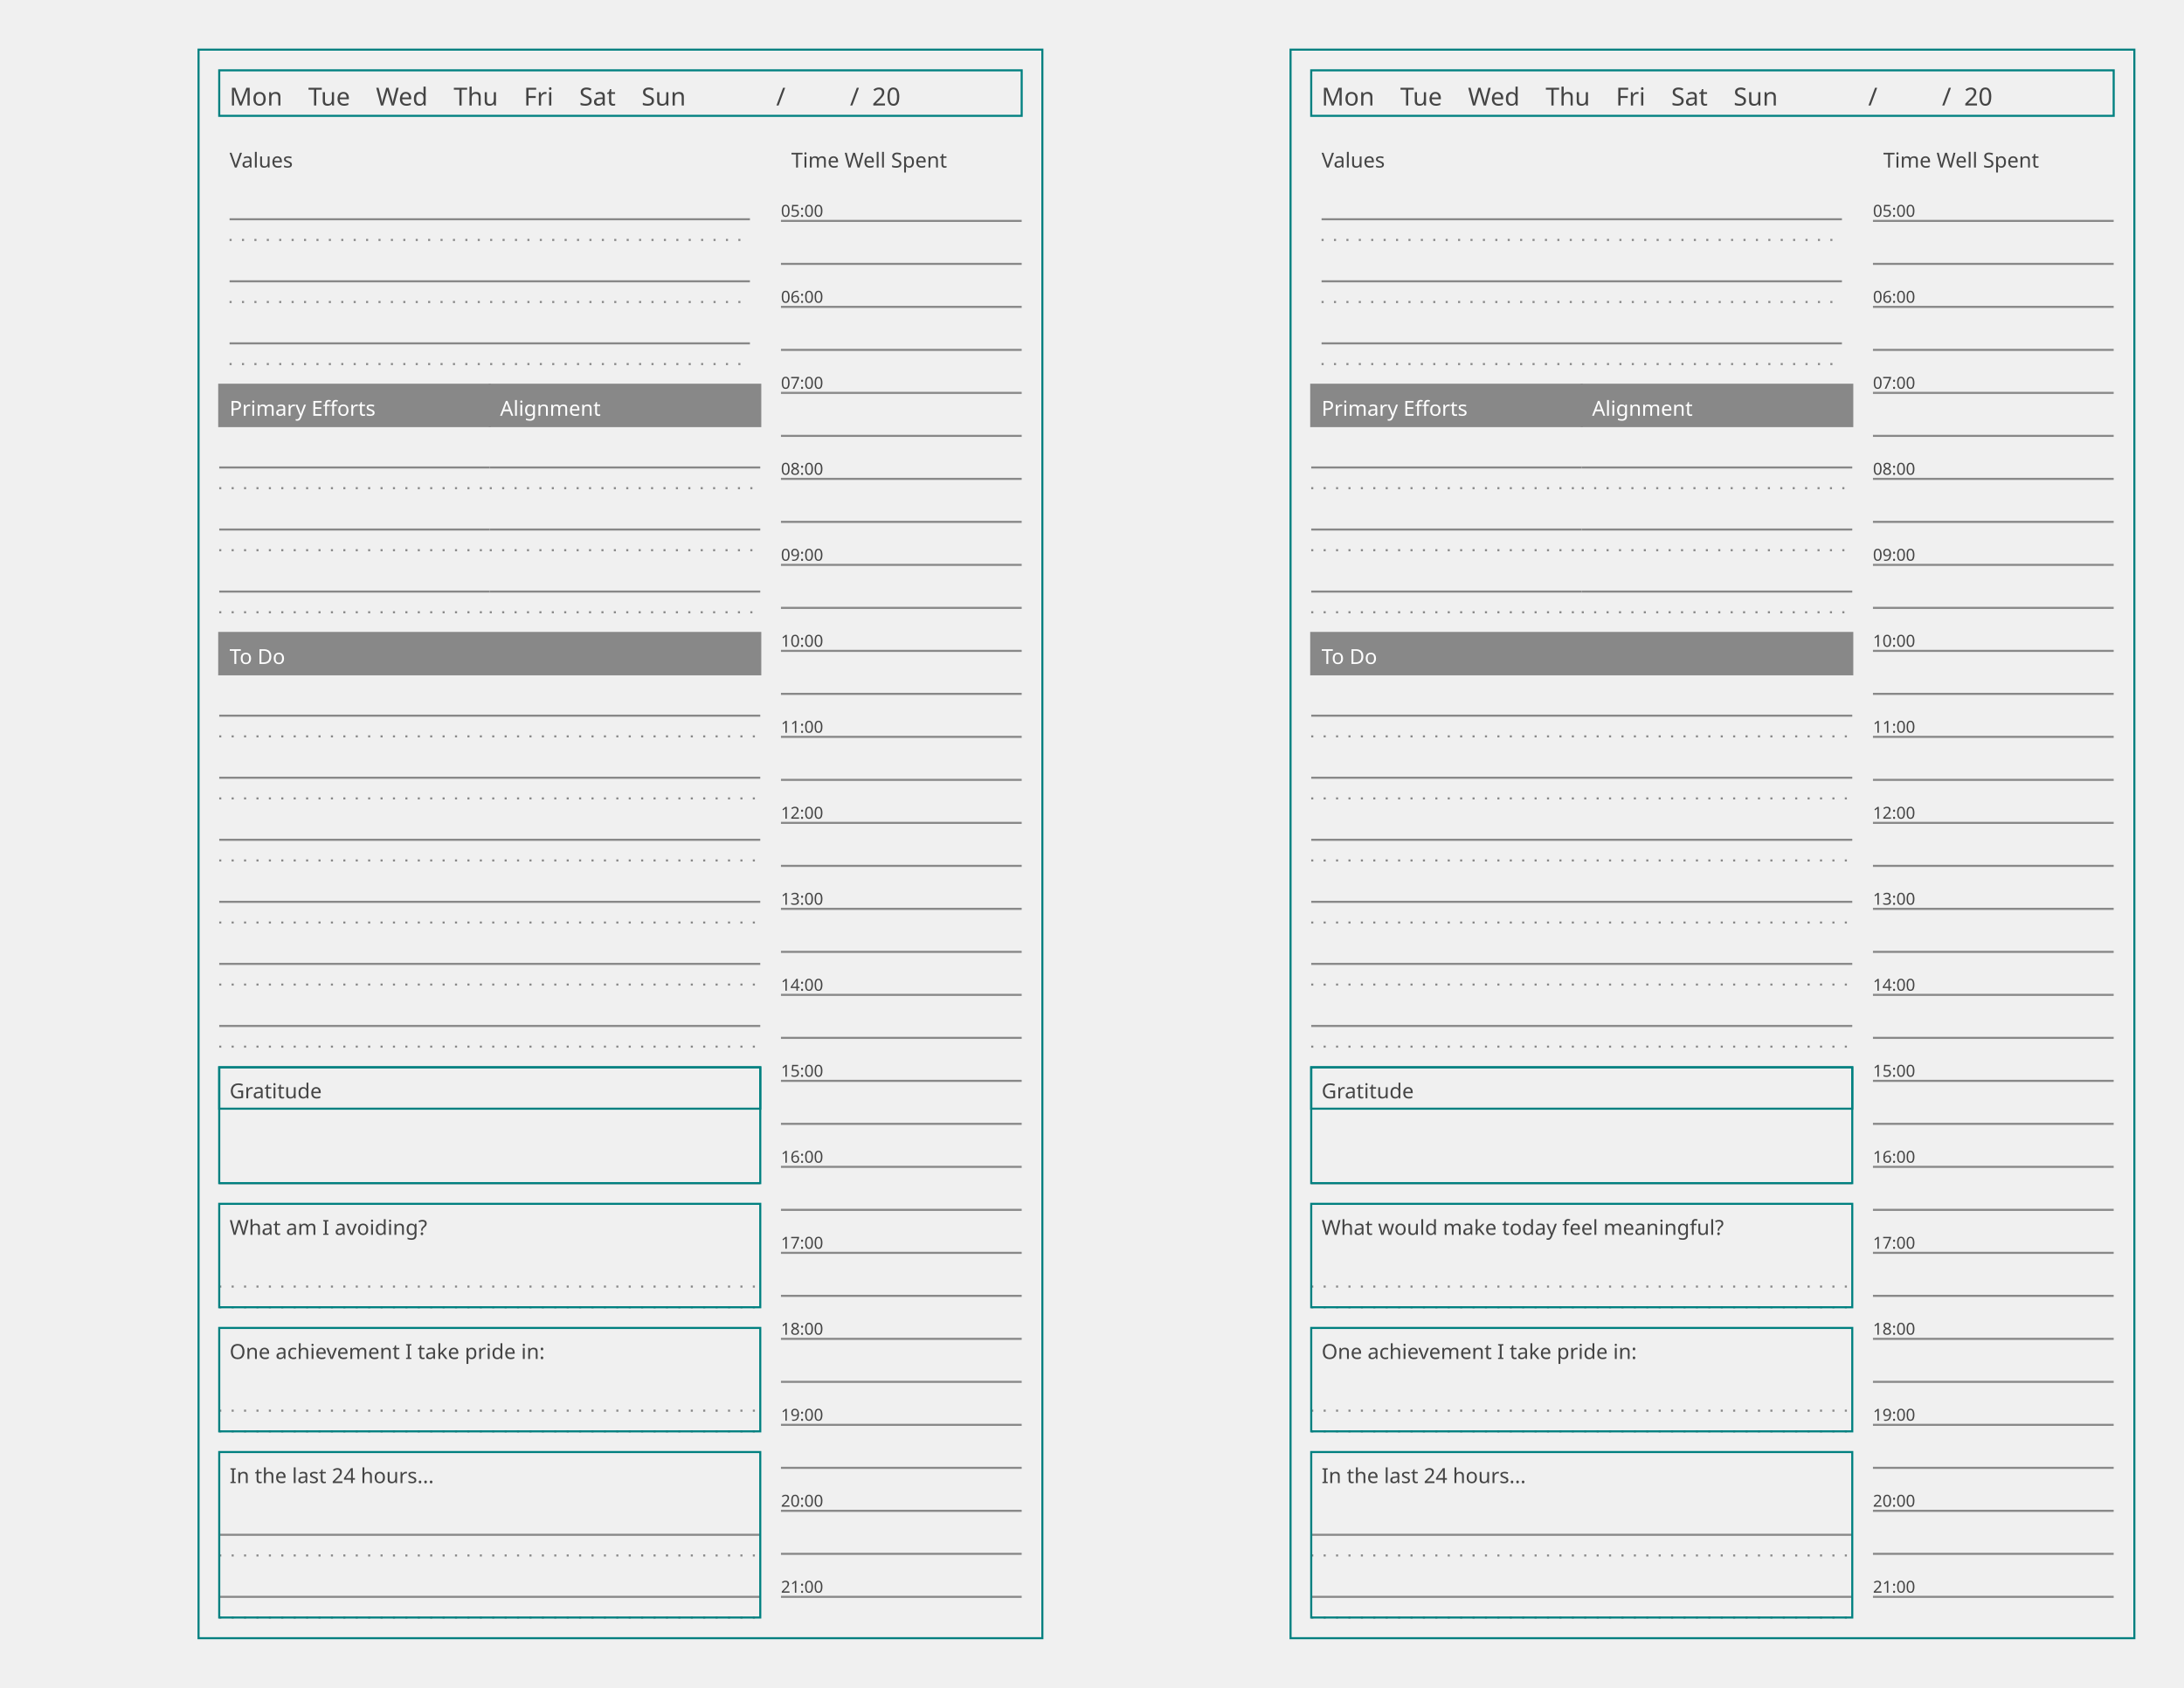
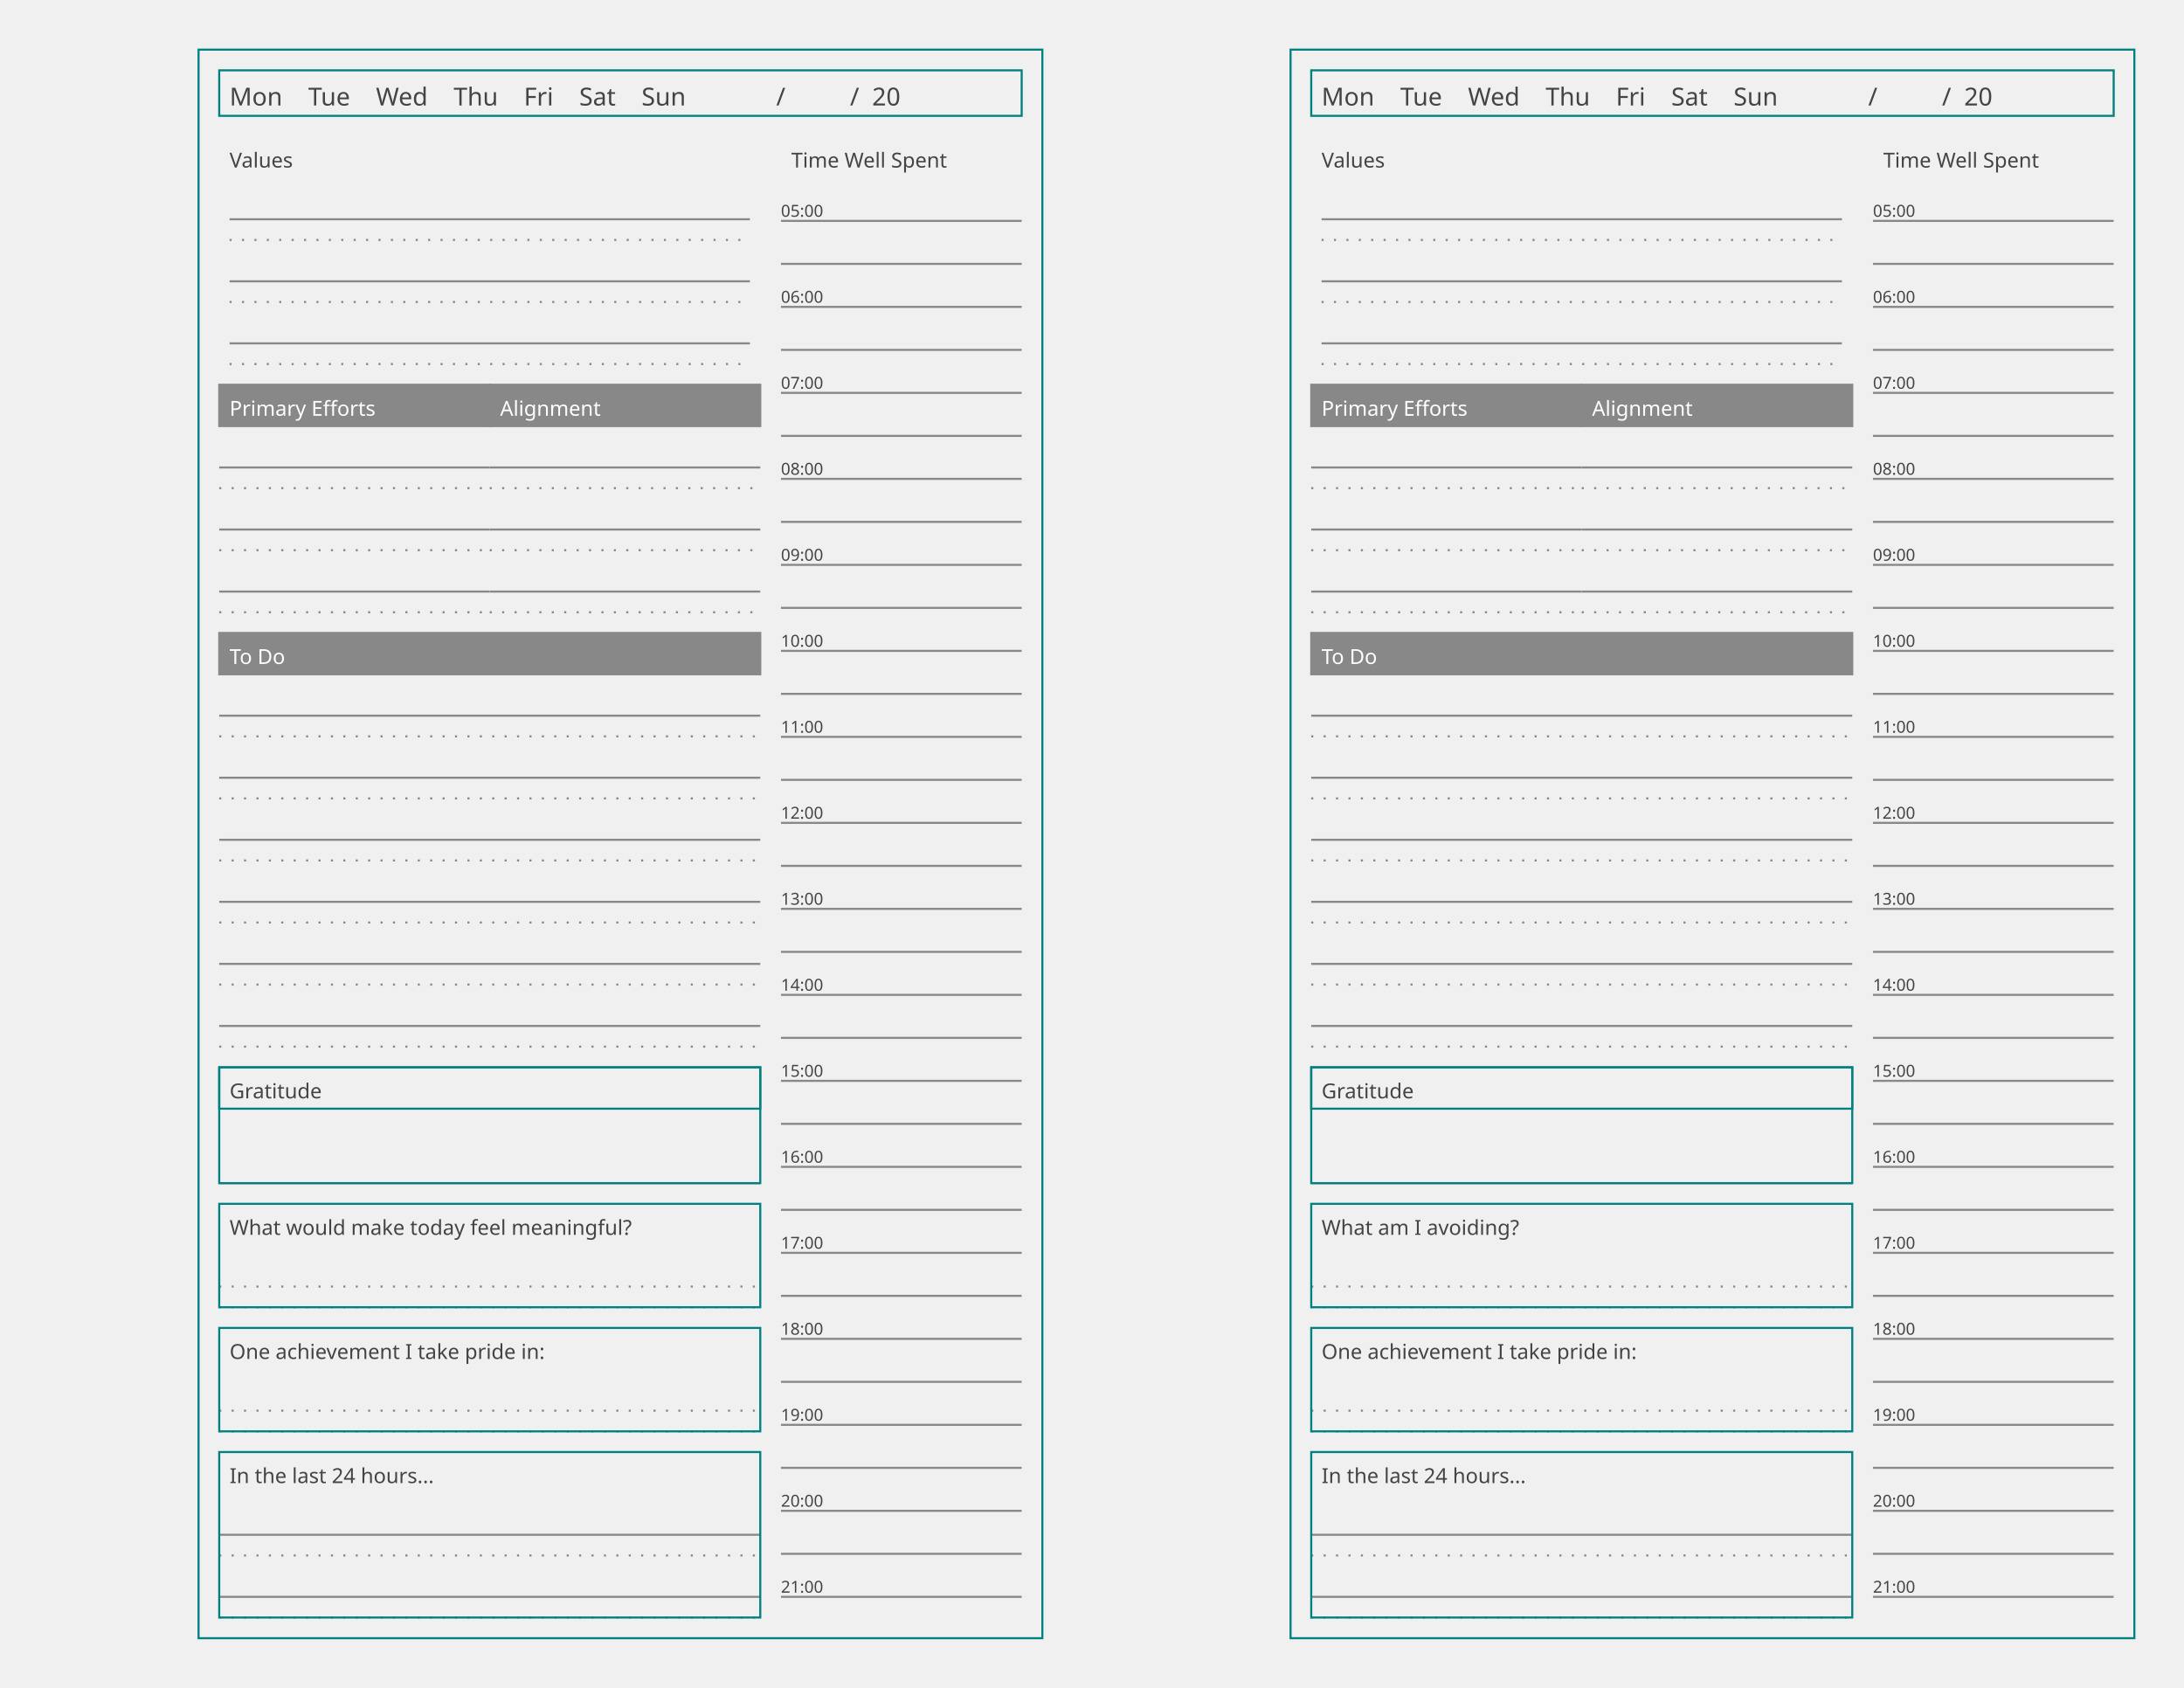
<svg xmlns="http://www.w3.org/2000/svg" baseProfile="tiny" height="8.5in" version="1.2" width="11in">
  <defs />
  <g transform="translate(96, 24.0)">
    <rect fill="none" height="768.0" stroke="#008080" width="408.0" x="0" y="0" />
    <g transform="translate(10, 10)">
      <rect fill="none" height="22" stroke="#008080" stroke-width="1" width="388.0" x="0" y="0" />
      <text alignment-baseline="text-after-edge" fill="#444444" font-family="Trebuchet MS" font-size="12" text-anchor="start" transform="translate(5,17)">Mon    Tue    Wed    Thu    Fri    Sat    Sun              /          /  20          </text>
    </g>
    <g transform="translate(10, 32)">
      <g transform="translate(0,10)">
        <g>
          <g transform="translate(0,0)">
            <text alignment-baseline="text-after-edge" fill="#444444" font-family="Ubuntu Mono" font-size="10" text-anchor="start" transform="translate(5,15)">Values</text>
          </g>
          <g transform="translate(0,20)">
            <g>
              <line stroke="#888888" stroke-dasharray="1,5" stroke-width="1" transform="translate(5,30.0)" x1="0" x2="251.6" y1="0" y2="0" />
              <line stroke="#888888" stroke-dasharray="1,5" stroke-width="1" transform="translate(5,60.0)" x1="0" x2="251.6" y1="0" y2="0" />
              <line stroke="#888888" stroke-dasharray="1,5" stroke-width="1" transform="translate(5,90.0)" x1="0" x2="251.6" y1="0" y2="0" />
            </g>
            <g>
              <line stroke="#888888" stroke-dasharray="1,0" stroke-width="1" transform="translate(5,20.0)" x1="0" x2="251.6" y1="0" y2="0" />
              <line stroke="#888888" stroke-dasharray="1,0" stroke-width="1" transform="translate(5,50.0)" x1="0" x2="251.6" y1="0" y2="0" />
              <line stroke="#888888" stroke-dasharray="1,0" stroke-width="1" transform="translate(5,80.0)" x1="0" x2="251.6" y1="0" y2="0" />
            </g>
          </g>
        </g>
      </g>
      <g transform="translate(0,130)">
        <g>
          <g transform="translate(0,0)">
            <g>
              <g transform="translate(0,0)">
                <rect fill="#888888" height="20" stroke="#888888" stroke-width="1" width="130.8" x="0" y="0" />
                <text alignment-baseline="text-after-edge" fill="#ffffff" font-family="Trebuchet MS" font-size="10" text-anchor="start" transform="translate(5,15)">Primary Efforts</text>
              </g>
              <g transform="translate(0,20)">
                <g>
                  <line stroke="#888888" stroke-dasharray="1,5" stroke-width="1" transform="translate(0,30.0)" x1="0" x2="130.8" y1="0" y2="0" />
                  <line stroke="#888888" stroke-dasharray="1,5" stroke-width="1" transform="translate(0,60.0)" x1="0" x2="130.8" y1="0" y2="0" />
                  <line stroke="#888888" stroke-dasharray="1,5" stroke-width="1" transform="translate(0,90.0)" x1="0" x2="130.8" y1="0" y2="0" />
                </g>
                <g>
                  <line stroke="#888888" stroke-dasharray="1,0" stroke-width="1" transform="translate(0,20.0)" x1="0" x2="130.8" y1="0" y2="0" />
                  <line stroke="#888888" stroke-dasharray="1,0" stroke-width="1" transform="translate(0,50.0)" x1="0" x2="130.8" y1="0" y2="0" />
                  <line stroke="#888888" stroke-dasharray="1,0" stroke-width="1" transform="translate(0,80.0)" x1="0" x2="130.8" y1="0" y2="0" />
                </g>
              </g>
            </g>
          </g>
          <g transform="translate(130.8,0)">
            <g>
              <g transform="translate(0,0)">
                <rect fill="#888888" height="20" stroke="#888888" stroke-width="1" width="130.8" x="0" y="0" />
                <text alignment-baseline="text-after-edge" fill="#ffffff" font-family="Trebuchet MS" font-size="10" text-anchor="start" transform="translate(5,15)">Alignment</text>
              </g>
              <g transform="translate(0,20)">
                <g>
                  <line stroke="#888888" stroke-dasharray="1,5" stroke-width="1" transform="translate(0,30.0)" x1="0" x2="130.8" y1="0" y2="0" />
                  <line stroke="#888888" stroke-dasharray="1,5" stroke-width="1" transform="translate(0,60.0)" x1="0" x2="130.8" y1="0" y2="0" />
                  <line stroke="#888888" stroke-dasharray="1,5" stroke-width="1" transform="translate(0,90.0)" x1="0" x2="130.8" y1="0" y2="0" />
                </g>
                <g>
                  <line stroke="#888888" stroke-dasharray="1,0" stroke-width="1" transform="translate(0,20.0)" x1="0" x2="130.8" y1="0" y2="0" />
                  <line stroke="#888888" stroke-dasharray="1,0" stroke-width="1" transform="translate(0,50.0)" x1="0" x2="130.8" y1="0" y2="0" />
                  <line stroke="#888888" stroke-dasharray="1,0" stroke-width="1" transform="translate(0,80.0)" x1="0" x2="130.8" y1="0" y2="0" />
                </g>
              </g>
            </g>
          </g>
        </g>
      </g>
      <g transform="translate(0,250)">
        <g>
          <g transform="translate(0,0)">
            <rect fill="#888888" height="20" stroke="#888888" stroke-width="1" width="261.6" x="0" y="0" />
            <text alignment-baseline="text-after-edge" fill="#ffffff" font-family="Ubuntu Mono" font-size="10" text-anchor="start" transform="translate(5,15)">To Do</text>
          </g>
          <g transform="translate(0,20)">
            <g>
              <line stroke="#888888" stroke-dasharray="1,5" stroke-width="1" transform="translate(0,30.0)" x1="0" x2="261.6" y1="0" y2="0" />
              <line stroke="#888888" stroke-dasharray="1,5" stroke-width="1" transform="translate(0,60.0)" x1="0" x2="261.6" y1="0" y2="0" />
              <line stroke="#888888" stroke-dasharray="1,5" stroke-width="1" transform="translate(0,90.0)" x1="0" x2="261.6" y1="0" y2="0" />
              <line stroke="#888888" stroke-dasharray="1,5" stroke-width="1" transform="translate(0,120.0)" x1="0" x2="261.6" y1="0" y2="0" />
              <line stroke="#888888" stroke-dasharray="1,5" stroke-width="1" transform="translate(0,150.0)" x1="0" x2="261.6" y1="0" y2="0" />
              <line stroke="#888888" stroke-dasharray="1,5" stroke-width="1" transform="translate(0,180.0)" x1="0" x2="261.6" y1="0" y2="0" />
            </g>
            <g>
              <line stroke="#888888" stroke-dasharray="1,0" stroke-width="1" transform="translate(0,20.0)" x1="0" x2="261.6" y1="0" y2="0" />
              <line stroke="#888888" stroke-dasharray="1,0" stroke-width="1" transform="translate(0,50.0)" x1="0" x2="261.6" y1="0" y2="0" />
              <line stroke="#888888" stroke-dasharray="1,0" stroke-width="1" transform="translate(0,80.0)" x1="0" x2="261.6" y1="0" y2="0" />
              <line stroke="#888888" stroke-dasharray="1,0" stroke-width="1" transform="translate(0,110.0)" x1="0" x2="261.6" y1="0" y2="0" />
              <line stroke="#888888" stroke-dasharray="1,0" stroke-width="1" transform="translate(0,140.0)" x1="0" x2="261.6" y1="0" y2="0" />
              <line stroke="#888888" stroke-dasharray="1,0" stroke-width="1" transform="translate(0,170.0)" x1="0" x2="261.6" y1="0" y2="0" />
            </g>
          </g>
        </g>
      </g>
      <g transform="translate(0,460)">
        <g>
          <g transform="translate(0,0)">
            <rect fill="none" height="20" stroke="#008080" stroke-width="1" width="261.6" x="0" y="0" />
            <text alignment-baseline="text-after-edge" fill="#444444" font-family="Trebuchet MS" font-size="10" text-anchor="start" transform="translate(5,15)">Gratitude</text>
          </g>
          <g transform="translate(0,20)">
            <line stroke="#888888" stroke-dasharray="1,0" stroke-width="1" transform="translate(0,36.0)" x1="0" x2="261.6" y1="0" y2="0" />
          </g>
        </g>
        <rect fill="none" height="56.0" stroke="#008080" stroke-width="1" width="261.6" x="0" y="0" />
      </g>
      <g transform="translate(0,526.0)">
        <g>
          <g transform="translate(0,0)">
-             <text alignment-baseline="text-after-edge" fill="#444444" font-family="Ubuntu Mono" font-size="10" text-anchor="start" transform="translate(5,15)">What am I avoiding?</text>
+             <text alignment-baseline="text-after-edge" fill="#444444" font-family="Ubuntu Mono" font-size="10" text-anchor="start" transform="translate(5,15)">What would make today feel meaningful?</text>
          </g>
          <g transform="translate(0,20)">
            <g>
              <line stroke="#888888" stroke-dasharray="1,5" stroke-width="1" transform="translate(0,30.0)" x1="0" x2="261.6" y1="0" y2="0" />
            </g>
            <g>
              <line stroke="#888888" stroke-dasharray="1,5" stroke-width="1" transform="translate(0,20.0)" x1="0" x2="261.6" y1="0" y2="0" />
            </g>
          </g>
        </g>
        <rect fill="none" height="50" stroke="#008080" stroke-width="1" width="261.6" x="0" y="0" />
      </g>
      <g transform="translate(0,586.0)">
        <g>
          <g transform="translate(0,0)">
            <text alignment-baseline="text-after-edge" fill="#444444" font-family="Ubuntu Mono" font-size="10" text-anchor="start" transform="translate(5,15)">One achievement I take pride in:</text>
          </g>
          <g transform="translate(0,20)">
            <g>
              <line stroke="#888888" stroke-dasharray="1,5" stroke-width="1" transform="translate(0,30.0)" x1="0" x2="261.6" y1="0" y2="0" />
            </g>
            <g>
              <line stroke="#888888" stroke-dasharray="1,5" stroke-width="1" transform="translate(0,20.0)" x1="0" x2="261.6" y1="0" y2="0" />
            </g>
          </g>
        </g>
        <rect fill="none" height="50" stroke="#008080" stroke-width="1" width="261.6" x="0" y="0" />
      </g>
      <g transform="translate(0,646.0)">
        <g>
          <g transform="translate(0,0)">
            <text alignment-baseline="text-after-edge" fill="#444444" font-family="Ubuntu Mono" font-size="10" text-anchor="start" transform="translate(5,15)">In the last 24 hours...</text>
          </g>
          <g transform="translate(0,20)">
            <g>
              <line stroke="#888888" stroke-dasharray="1,5" stroke-width="1" transform="translate(0,30.0)" x1="0" x2="261.6" y1="0" y2="0" />
              <line stroke="#888888" stroke-dasharray="1,5" stroke-width="1" transform="translate(0,60.0)" x1="0" x2="261.6" y1="0" y2="0" />
            </g>
            <g>
              <line stroke="#888888" stroke-dasharray="1,0" stroke-width="1" transform="translate(0,20.0)" x1="0" x2="261.6" y1="0" y2="0" />
              <line stroke="#888888" stroke-dasharray="1,0" stroke-width="1" transform="translate(0,50.0)" x1="0" x2="261.6" y1="0" y2="0" />
            </g>
          </g>
        </g>
        <rect fill="none" height="80" stroke="#008080" stroke-width="1" width="261.6" x="0" y="0" />
      </g>
    </g>
    <g transform="translate(281.6,32)">
      <g>
        <rect fill="none" height="20" stroke="none" width="116.4" x="0" y="10" />
        <text alignment-baseline="text-after-edge" fill="#444444" font-family="Ubuntu Mono" font-size="10" text-anchor="start" x="5" y="25">Time Well Spent</text>
      </g>
      <g>
        <text alignment-baseline="text-after-edge" fill="#444444" font-family="Ubuntu Mono" font-size="8" text-anchor="start" x="0" y="48.788">05:00</text>
        <line stroke="#888888" x1="0" x2="116.4" y1="50.788" y2="50.788" />
        <line stroke="#888888" x1="0" x2="116.4" y1="71.576" y2="71.576" />
        <text alignment-baseline="text-after-edge" fill="#444444" font-family="Ubuntu Mono" font-size="8" text-anchor="start" x="0" y="90.364">06:00</text>
        <line stroke="#888888" x1="0" x2="116.4" y1="92.364" y2="92.364" />
        <line stroke="#888888" x1="0" x2="116.4" y1="113.152" y2="113.152" />
        <text alignment-baseline="text-after-edge" fill="#444444" font-family="Ubuntu Mono" font-size="8" text-anchor="start" x="0" y="131.939">07:00</text>
        <line stroke="#888888" x1="0" x2="116.4" y1="133.939" y2="133.939" />
        <line stroke="#888888" x1="0" x2="116.4" y1="154.727" y2="154.727" />
        <text alignment-baseline="text-after-edge" fill="#444444" font-family="Ubuntu Mono" font-size="8" text-anchor="start" x="0" y="173.515">08:00</text>
        <line stroke="#888888" x1="0" x2="116.4" y1="175.515" y2="175.515" />
        <line stroke="#888888" x1="0" x2="116.4" y1="196.303" y2="196.303" />
        <text alignment-baseline="text-after-edge" fill="#444444" font-family="Ubuntu Mono" font-size="8" text-anchor="start" x="0" y="215.091">09:00</text>
        <line stroke="#888888" x1="0" x2="116.4" y1="217.091" y2="217.091" />
        <line stroke="#888888" x1="0" x2="116.4" y1="237.879" y2="237.879" />
        <text alignment-baseline="text-after-edge" fill="#444444" font-family="Ubuntu Mono" font-size="8" text-anchor="start" x="0" y="256.667">10:00</text>
        <line stroke="#888888" x1="0" x2="116.4" y1="258.667" y2="258.667" />
        <line stroke="#888888" x1="0" x2="116.4" y1="279.455" y2="279.455" />
        <text alignment-baseline="text-after-edge" fill="#444444" font-family="Ubuntu Mono" font-size="8" text-anchor="start" x="0" y="298.242">11:00</text>
        <line stroke="#888888" x1="0" x2="116.4" y1="300.242" y2="300.242" />
        <line stroke="#888888" x1="0" x2="116.4" y1="321.03" y2="321.03" />
        <text alignment-baseline="text-after-edge" fill="#444444" font-family="Ubuntu Mono" font-size="8" text-anchor="start" x="0" y="339.818">12:00</text>
        <line stroke="#888888" x1="0" x2="116.4" y1="341.818" y2="341.818" />
        <line stroke="#888888" x1="0" x2="116.4" y1="362.606" y2="362.606" />
        <text alignment-baseline="text-after-edge" fill="#444444" font-family="Ubuntu Mono" font-size="8" text-anchor="start" x="0" y="381.394">13:00</text>
        <line stroke="#888888" x1="0" x2="116.4" y1="383.394" y2="383.394" />
        <line stroke="#888888" x1="0" x2="116.4" y1="404.182" y2="404.182" />
        <text alignment-baseline="text-after-edge" fill="#444444" font-family="Ubuntu Mono" font-size="8" text-anchor="start" x="0" y="422.97">14:00</text>
        <line stroke="#888888" x1="0" x2="116.4" y1="424.97" y2="424.97" />
        <line stroke="#888888" x1="0" x2="116.4" y1="445.758" y2="445.758" />
        <text alignment-baseline="text-after-edge" fill="#444444" font-family="Ubuntu Mono" font-size="8" text-anchor="start" x="0" y="464.545">15:00</text>
        <line stroke="#888888" x1="0" x2="116.4" y1="466.545" y2="466.545" />
        <line stroke="#888888" x1="0" x2="116.4" y1="487.333" y2="487.333" />
        <text alignment-baseline="text-after-edge" fill="#444444" font-family="Ubuntu Mono" font-size="8" text-anchor="start" x="0" y="506.121">16:00</text>
        <line stroke="#888888" x1="0" x2="116.4" y1="508.121" y2="508.121" />
        <line stroke="#888888" x1="0" x2="116.4" y1="528.909" y2="528.909" />
        <text alignment-baseline="text-after-edge" fill="#444444" font-family="Ubuntu Mono" font-size="8" text-anchor="start" x="0" y="547.697">17:00</text>
        <line stroke="#888888" x1="0" x2="116.4" y1="549.697" y2="549.697" />
        <line stroke="#888888" x1="0" x2="116.4" y1="570.485" y2="570.485" />
        <text alignment-baseline="text-after-edge" fill="#444444" font-family="Ubuntu Mono" font-size="8" text-anchor="start" x="0" y="589.273">18:00</text>
        <line stroke="#888888" x1="0" x2="116.4" y1="591.273" y2="591.273" />
        <line stroke="#888888" x1="0" x2="116.4" y1="612.061" y2="612.061" />
        <text alignment-baseline="text-after-edge" fill="#444444" font-family="Ubuntu Mono" font-size="8" text-anchor="start" x="0" y="630.848">19:00</text>
        <line stroke="#888888" x1="0" x2="116.4" y1="632.848" y2="632.848" />
        <line stroke="#888888" x1="0" x2="116.4" y1="653.636" y2="653.636" />
        <text alignment-baseline="text-after-edge" fill="#444444" font-family="Ubuntu Mono" font-size="8" text-anchor="start" x="0" y="672.424">20:00</text>
        <line stroke="#888888" x1="0" x2="116.4" y1="674.424" y2="674.424" />
        <line stroke="#888888" x1="0" x2="116.4" y1="695.212" y2="695.212" />
        <text alignment-baseline="text-after-edge" fill="#444444" font-family="Ubuntu Mono" font-size="8" text-anchor="start" x="0" y="714.0">21:00</text>
        <line stroke="#888888" x1="0" x2="116.4" y1="716.0" y2="716.0" />
      </g>
    </g>
  </g>
  <g transform="translate(624.0, 24.0)">
    <rect fill="none" height="768.0" stroke="#008080" width="408.0" x="0" y="0" />
    <g transform="translate(10, 10)">
      <rect fill="none" height="22" stroke="#008080" stroke-width="1" width="388.0" x="0" y="0" />
      <text alignment-baseline="text-after-edge" fill="#444444" font-family="Trebuchet MS" font-size="12" text-anchor="start" transform="translate(5,17)">Mon    Tue    Wed    Thu    Fri    Sat    Sun              /          /  20          </text>
    </g>
    <g transform="translate(10, 32)">
      <g transform="translate(0,10)">
        <g>
          <g transform="translate(0,0)">
            <text alignment-baseline="text-after-edge" fill="#444444" font-family="Ubuntu Mono" font-size="10" text-anchor="start" transform="translate(5,15)">Values</text>
          </g>
          <g transform="translate(0,20)">
            <g>
              <line stroke="#888888" stroke-dasharray="1,5" stroke-width="1" transform="translate(5,30.0)" x1="0" x2="251.6" y1="0" y2="0" />
              <line stroke="#888888" stroke-dasharray="1,5" stroke-width="1" transform="translate(5,60.0)" x1="0" x2="251.6" y1="0" y2="0" />
              <line stroke="#888888" stroke-dasharray="1,5" stroke-width="1" transform="translate(5,90.0)" x1="0" x2="251.6" y1="0" y2="0" />
            </g>
            <g>
              <line stroke="#888888" stroke-dasharray="1,0" stroke-width="1" transform="translate(5,20.0)" x1="0" x2="251.6" y1="0" y2="0" />
              <line stroke="#888888" stroke-dasharray="1,0" stroke-width="1" transform="translate(5,50.0)" x1="0" x2="251.6" y1="0" y2="0" />
              <line stroke="#888888" stroke-dasharray="1,0" stroke-width="1" transform="translate(5,80.0)" x1="0" x2="251.6" y1="0" y2="0" />
            </g>
          </g>
        </g>
      </g>
      <g transform="translate(0,130)">
        <g>
          <g transform="translate(0,0)">
            <g>
              <g transform="translate(0,0)">
                <rect fill="#888888" height="20" stroke="#888888" stroke-width="1" width="130.8" x="0" y="0" />
                <text alignment-baseline="text-after-edge" fill="#ffffff" font-family="Trebuchet MS" font-size="10" text-anchor="start" transform="translate(5,15)">Primary Efforts</text>
              </g>
              <g transform="translate(0,20)">
                <g>
                  <line stroke="#888888" stroke-dasharray="1,5" stroke-width="1" transform="translate(0,30.0)" x1="0" x2="130.8" y1="0" y2="0" />
                  <line stroke="#888888" stroke-dasharray="1,5" stroke-width="1" transform="translate(0,60.0)" x1="0" x2="130.8" y1="0" y2="0" />
                  <line stroke="#888888" stroke-dasharray="1,5" stroke-width="1" transform="translate(0,90.0)" x1="0" x2="130.8" y1="0" y2="0" />
                </g>
                <g>
                  <line stroke="#888888" stroke-dasharray="1,0" stroke-width="1" transform="translate(0,20.0)" x1="0" x2="130.8" y1="0" y2="0" />
                  <line stroke="#888888" stroke-dasharray="1,0" stroke-width="1" transform="translate(0,50.0)" x1="0" x2="130.8" y1="0" y2="0" />
                  <line stroke="#888888" stroke-dasharray="1,0" stroke-width="1" transform="translate(0,80.0)" x1="0" x2="130.8" y1="0" y2="0" />
                </g>
              </g>
            </g>
          </g>
          <g transform="translate(130.8,0)">
            <g>
              <g transform="translate(0,0)">
                <rect fill="#888888" height="20" stroke="#888888" stroke-width="1" width="130.8" x="0" y="0" />
                <text alignment-baseline="text-after-edge" fill="#ffffff" font-family="Trebuchet MS" font-size="10" text-anchor="start" transform="translate(5,15)">Alignment</text>
              </g>
              <g transform="translate(0,20)">
                <g>
                  <line stroke="#888888" stroke-dasharray="1,5" stroke-width="1" transform="translate(0,30.0)" x1="0" x2="130.8" y1="0" y2="0" />
                  <line stroke="#888888" stroke-dasharray="1,5" stroke-width="1" transform="translate(0,60.0)" x1="0" x2="130.8" y1="0" y2="0" />
                  <line stroke="#888888" stroke-dasharray="1,5" stroke-width="1" transform="translate(0,90.0)" x1="0" x2="130.8" y1="0" y2="0" />
                </g>
                <g>
                  <line stroke="#888888" stroke-dasharray="1,0" stroke-width="1" transform="translate(0,20.0)" x1="0" x2="130.8" y1="0" y2="0" />
                  <line stroke="#888888" stroke-dasharray="1,0" stroke-width="1" transform="translate(0,50.0)" x1="0" x2="130.8" y1="0" y2="0" />
                  <line stroke="#888888" stroke-dasharray="1,0" stroke-width="1" transform="translate(0,80.0)" x1="0" x2="130.8" y1="0" y2="0" />
                </g>
              </g>
            </g>
          </g>
        </g>
      </g>
      <g transform="translate(0,250)">
        <g>
          <g transform="translate(0,0)">
            <rect fill="#888888" height="20" stroke="#888888" stroke-width="1" width="261.6" x="0" y="0" />
            <text alignment-baseline="text-after-edge" fill="#ffffff" font-family="Ubuntu Mono" font-size="10" text-anchor="start" transform="translate(5,15)">To Do</text>
          </g>
          <g transform="translate(0,20)">
            <g>
              <line stroke="#888888" stroke-dasharray="1,5" stroke-width="1" transform="translate(0,30.0)" x1="0" x2="261.6" y1="0" y2="0" />
              <line stroke="#888888" stroke-dasharray="1,5" stroke-width="1" transform="translate(0,60.0)" x1="0" x2="261.6" y1="0" y2="0" />
              <line stroke="#888888" stroke-dasharray="1,5" stroke-width="1" transform="translate(0,90.0)" x1="0" x2="261.6" y1="0" y2="0" />
              <line stroke="#888888" stroke-dasharray="1,5" stroke-width="1" transform="translate(0,120.0)" x1="0" x2="261.6" y1="0" y2="0" />
              <line stroke="#888888" stroke-dasharray="1,5" stroke-width="1" transform="translate(0,150.0)" x1="0" x2="261.6" y1="0" y2="0" />
              <line stroke="#888888" stroke-dasharray="1,5" stroke-width="1" transform="translate(0,180.0)" x1="0" x2="261.6" y1="0" y2="0" />
            </g>
            <g>
              <line stroke="#888888" stroke-dasharray="1,0" stroke-width="1" transform="translate(0,20.0)" x1="0" x2="261.6" y1="0" y2="0" />
              <line stroke="#888888" stroke-dasharray="1,0" stroke-width="1" transform="translate(0,50.0)" x1="0" x2="261.6" y1="0" y2="0" />
              <line stroke="#888888" stroke-dasharray="1,0" stroke-width="1" transform="translate(0,80.0)" x1="0" x2="261.6" y1="0" y2="0" />
              <line stroke="#888888" stroke-dasharray="1,0" stroke-width="1" transform="translate(0,110.0)" x1="0" x2="261.6" y1="0" y2="0" />
              <line stroke="#888888" stroke-dasharray="1,0" stroke-width="1" transform="translate(0,140.0)" x1="0" x2="261.6" y1="0" y2="0" />
              <line stroke="#888888" stroke-dasharray="1,0" stroke-width="1" transform="translate(0,170.0)" x1="0" x2="261.6" y1="0" y2="0" />
            </g>
          </g>
        </g>
      </g>
      <g transform="translate(0,460)">
        <g>
          <g transform="translate(0,0)">
            <rect fill="none" height="20" stroke="#008080" stroke-width="1" width="261.6" x="0" y="0" />
            <text alignment-baseline="text-after-edge" fill="#444444" font-family="Trebuchet MS" font-size="10" text-anchor="start" transform="translate(5,15)">Gratitude</text>
          </g>
          <g transform="translate(0,20)">
            <line stroke="#888888" stroke-dasharray="1,0" stroke-width="1" transform="translate(0,36.0)" x1="0" x2="261.6" y1="0" y2="0" />
          </g>
        </g>
        <rect fill="none" height="56.0" stroke="#008080" stroke-width="1" width="261.6" x="0" y="0" />
      </g>
      <g transform="translate(0,526.0)">
        <g>
          <g transform="translate(0,0)">
-             <text alignment-baseline="text-after-edge" fill="#444444" font-family="Ubuntu Mono" font-size="10" text-anchor="start" transform="translate(5,15)">What would make today feel meaningful?</text>
+             <text alignment-baseline="text-after-edge" fill="#444444" font-family="Ubuntu Mono" font-size="10" text-anchor="start" transform="translate(5,15)">What am I avoiding?</text>
          </g>
          <g transform="translate(0,20)">
            <g>
              <line stroke="#888888" stroke-dasharray="1,5" stroke-width="1" transform="translate(0,30.0)" x1="0" x2="261.6" y1="0" y2="0" />
            </g>
            <g>
              <line stroke="#888888" stroke-dasharray="1,5" stroke-width="1" transform="translate(0,20.0)" x1="0" x2="261.6" y1="0" y2="0" />
            </g>
          </g>
        </g>
        <rect fill="none" height="50" stroke="#008080" stroke-width="1" width="261.6" x="0" y="0" />
      </g>
      <g transform="translate(0,586.0)">
        <g>
          <g transform="translate(0,0)">
            <text alignment-baseline="text-after-edge" fill="#444444" font-family="Ubuntu Mono" font-size="10" text-anchor="start" transform="translate(5,15)">One achievement I take pride in:</text>
          </g>
          <g transform="translate(0,20)">
            <g>
              <line stroke="#888888" stroke-dasharray="1,5" stroke-width="1" transform="translate(0,30.0)" x1="0" x2="261.6" y1="0" y2="0" />
            </g>
            <g>
              <line stroke="#888888" stroke-dasharray="1,5" stroke-width="1" transform="translate(0,20.0)" x1="0" x2="261.6" y1="0" y2="0" />
            </g>
          </g>
        </g>
        <rect fill="none" height="50" stroke="#008080" stroke-width="1" width="261.6" x="0" y="0" />
      </g>
      <g transform="translate(0,646.0)">
        <g>
          <g transform="translate(0,0)">
            <text alignment-baseline="text-after-edge" fill="#444444" font-family="Ubuntu Mono" font-size="10" text-anchor="start" transform="translate(5,15)">In the last 24 hours...</text>
          </g>
          <g transform="translate(0,20)">
            <g>
              <line stroke="#888888" stroke-dasharray="1,5" stroke-width="1" transform="translate(0,30.0)" x1="0" x2="261.6" y1="0" y2="0" />
              <line stroke="#888888" stroke-dasharray="1,5" stroke-width="1" transform="translate(0,60.0)" x1="0" x2="261.6" y1="0" y2="0" />
            </g>
            <g>
              <line stroke="#888888" stroke-dasharray="1,0" stroke-width="1" transform="translate(0,20.0)" x1="0" x2="261.6" y1="0" y2="0" />
              <line stroke="#888888" stroke-dasharray="1,0" stroke-width="1" transform="translate(0,50.0)" x1="0" x2="261.6" y1="0" y2="0" />
            </g>
          </g>
        </g>
        <rect fill="none" height="80" stroke="#008080" stroke-width="1" width="261.6" x="0" y="0" />
      </g>
    </g>
    <g transform="translate(281.6,32)">
      <g>
        <rect fill="none" height="20" stroke="none" width="116.4" x="0" y="10" />
        <text alignment-baseline="text-after-edge" fill="#444444" font-family="Ubuntu Mono" font-size="10" text-anchor="start" x="5" y="25">Time Well Spent</text>
      </g>
      <g>
        <text alignment-baseline="text-after-edge" fill="#444444" font-family="Ubuntu Mono" font-size="8" text-anchor="start" x="0" y="48.788">05:00</text>
        <line stroke="#888888" x1="0" x2="116.4" y1="50.788" y2="50.788" />
        <line stroke="#888888" x1="0" x2="116.4" y1="71.576" y2="71.576" />
        <text alignment-baseline="text-after-edge" fill="#444444" font-family="Ubuntu Mono" font-size="8" text-anchor="start" x="0" y="90.364">06:00</text>
        <line stroke="#888888" x1="0" x2="116.4" y1="92.364" y2="92.364" />
        <line stroke="#888888" x1="0" x2="116.4" y1="113.152" y2="113.152" />
        <text alignment-baseline="text-after-edge" fill="#444444" font-family="Ubuntu Mono" font-size="8" text-anchor="start" x="0" y="131.939">07:00</text>
        <line stroke="#888888" x1="0" x2="116.4" y1="133.939" y2="133.939" />
        <line stroke="#888888" x1="0" x2="116.4" y1="154.727" y2="154.727" />
        <text alignment-baseline="text-after-edge" fill="#444444" font-family="Ubuntu Mono" font-size="8" text-anchor="start" x="0" y="173.515">08:00</text>
        <line stroke="#888888" x1="0" x2="116.4" y1="175.515" y2="175.515" />
        <line stroke="#888888" x1="0" x2="116.4" y1="196.303" y2="196.303" />
        <text alignment-baseline="text-after-edge" fill="#444444" font-family="Ubuntu Mono" font-size="8" text-anchor="start" x="0" y="215.091">09:00</text>
        <line stroke="#888888" x1="0" x2="116.4" y1="217.091" y2="217.091" />
        <line stroke="#888888" x1="0" x2="116.4" y1="237.879" y2="237.879" />
        <text alignment-baseline="text-after-edge" fill="#444444" font-family="Ubuntu Mono" font-size="8" text-anchor="start" x="0" y="256.667">10:00</text>
        <line stroke="#888888" x1="0" x2="116.4" y1="258.667" y2="258.667" />
        <line stroke="#888888" x1="0" x2="116.4" y1="279.455" y2="279.455" />
        <text alignment-baseline="text-after-edge" fill="#444444" font-family="Ubuntu Mono" font-size="8" text-anchor="start" x="0" y="298.242">11:00</text>
        <line stroke="#888888" x1="0" x2="116.4" y1="300.242" y2="300.242" />
        <line stroke="#888888" x1="0" x2="116.4" y1="321.03" y2="321.03" />
        <text alignment-baseline="text-after-edge" fill="#444444" font-family="Ubuntu Mono" font-size="8" text-anchor="start" x="0" y="339.818">12:00</text>
        <line stroke="#888888" x1="0" x2="116.4" y1="341.818" y2="341.818" />
        <line stroke="#888888" x1="0" x2="116.4" y1="362.606" y2="362.606" />
        <text alignment-baseline="text-after-edge" fill="#444444" font-family="Ubuntu Mono" font-size="8" text-anchor="start" x="0" y="381.394">13:00</text>
        <line stroke="#888888" x1="0" x2="116.4" y1="383.394" y2="383.394" />
        <line stroke="#888888" x1="0" x2="116.4" y1="404.182" y2="404.182" />
        <text alignment-baseline="text-after-edge" fill="#444444" font-family="Ubuntu Mono" font-size="8" text-anchor="start" x="0" y="422.97">14:00</text>
        <line stroke="#888888" x1="0" x2="116.4" y1="424.97" y2="424.97" />
        <line stroke="#888888" x1="0" x2="116.4" y1="445.758" y2="445.758" />
        <text alignment-baseline="text-after-edge" fill="#444444" font-family="Ubuntu Mono" font-size="8" text-anchor="start" x="0" y="464.545">15:00</text>
        <line stroke="#888888" x1="0" x2="116.4" y1="466.545" y2="466.545" />
        <line stroke="#888888" x1="0" x2="116.4" y1="487.333" y2="487.333" />
        <text alignment-baseline="text-after-edge" fill="#444444" font-family="Ubuntu Mono" font-size="8" text-anchor="start" x="0" y="506.121">16:00</text>
        <line stroke="#888888" x1="0" x2="116.4" y1="508.121" y2="508.121" />
        <line stroke="#888888" x1="0" x2="116.4" y1="528.909" y2="528.909" />
        <text alignment-baseline="text-after-edge" fill="#444444" font-family="Ubuntu Mono" font-size="8" text-anchor="start" x="0" y="547.697">17:00</text>
        <line stroke="#888888" x1="0" x2="116.4" y1="549.697" y2="549.697" />
        <line stroke="#888888" x1="0" x2="116.4" y1="570.485" y2="570.485" />
        <text alignment-baseline="text-after-edge" fill="#444444" font-family="Ubuntu Mono" font-size="8" text-anchor="start" x="0" y="589.273">18:00</text>
        <line stroke="#888888" x1="0" x2="116.4" y1="591.273" y2="591.273" />
        <line stroke="#888888" x1="0" x2="116.4" y1="612.061" y2="612.061" />
        <text alignment-baseline="text-after-edge" fill="#444444" font-family="Ubuntu Mono" font-size="8" text-anchor="start" x="0" y="630.848">19:00</text>
        <line stroke="#888888" x1="0" x2="116.4" y1="632.848" y2="632.848" />
        <line stroke="#888888" x1="0" x2="116.4" y1="653.636" y2="653.636" />
        <text alignment-baseline="text-after-edge" fill="#444444" font-family="Ubuntu Mono" font-size="8" text-anchor="start" x="0" y="672.424">20:00</text>
        <line stroke="#888888" x1="0" x2="116.4" y1="674.424" y2="674.424" />
        <line stroke="#888888" x1="0" x2="116.4" y1="695.212" y2="695.212" />
        <text alignment-baseline="text-after-edge" fill="#444444" font-family="Ubuntu Mono" font-size="8" text-anchor="start" x="0" y="714.0">21:00</text>
        <line stroke="#888888" x1="0" x2="116.4" y1="716.0" y2="716.0" />
      </g>
    </g>
  </g>
</svg>
